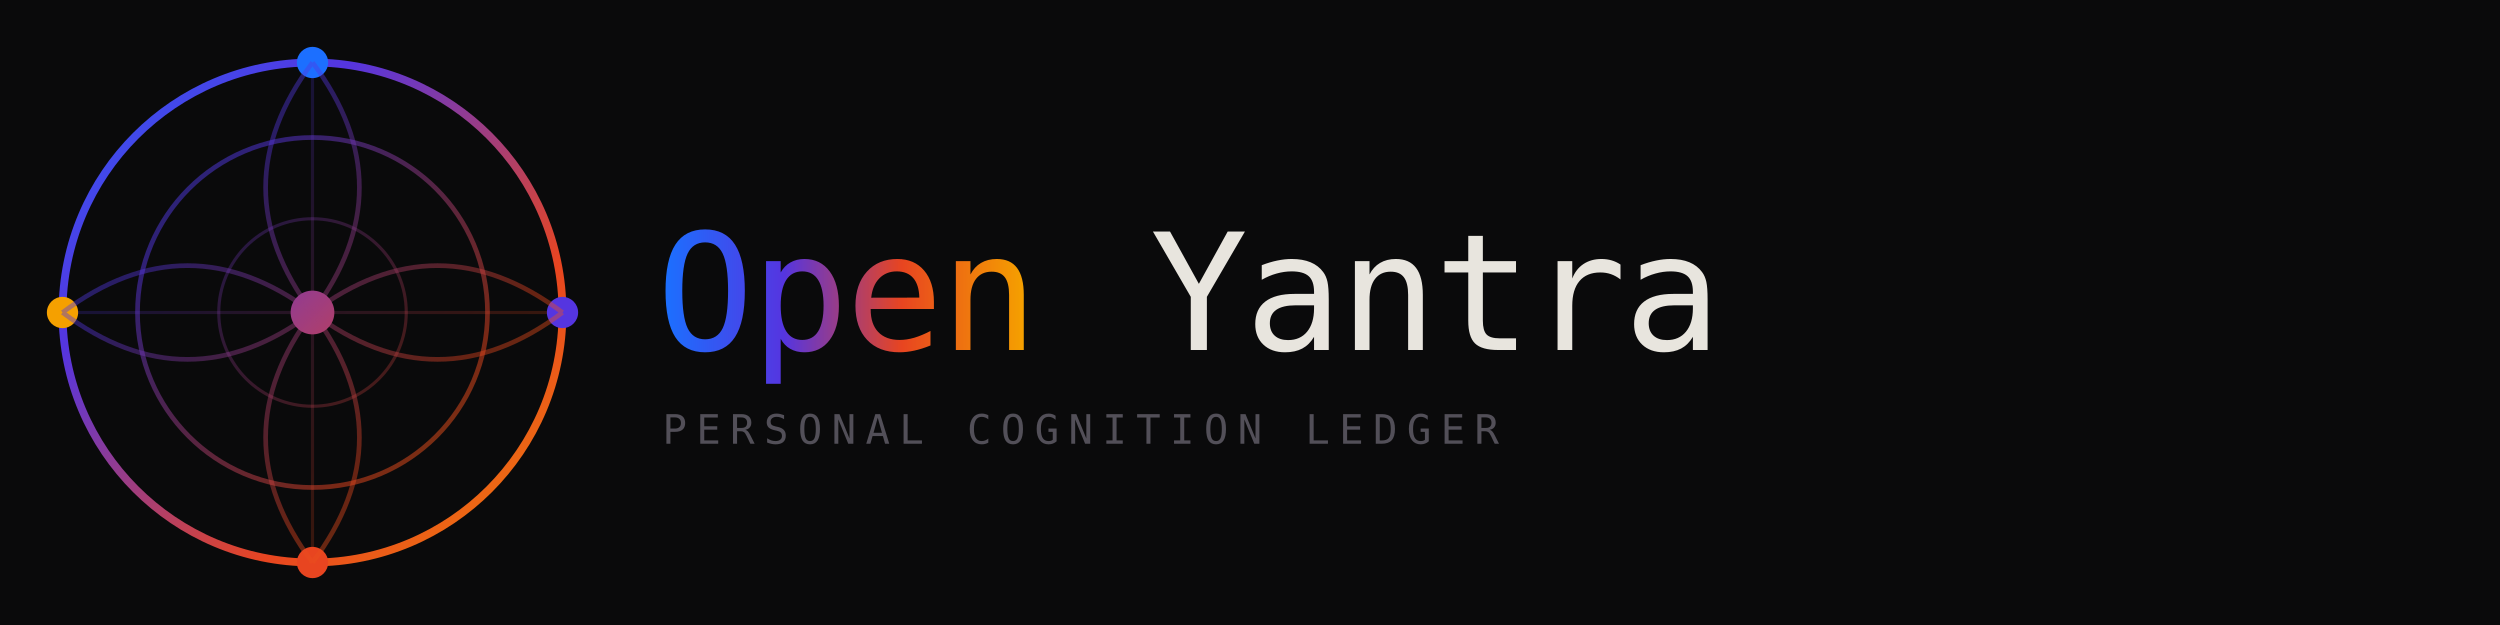
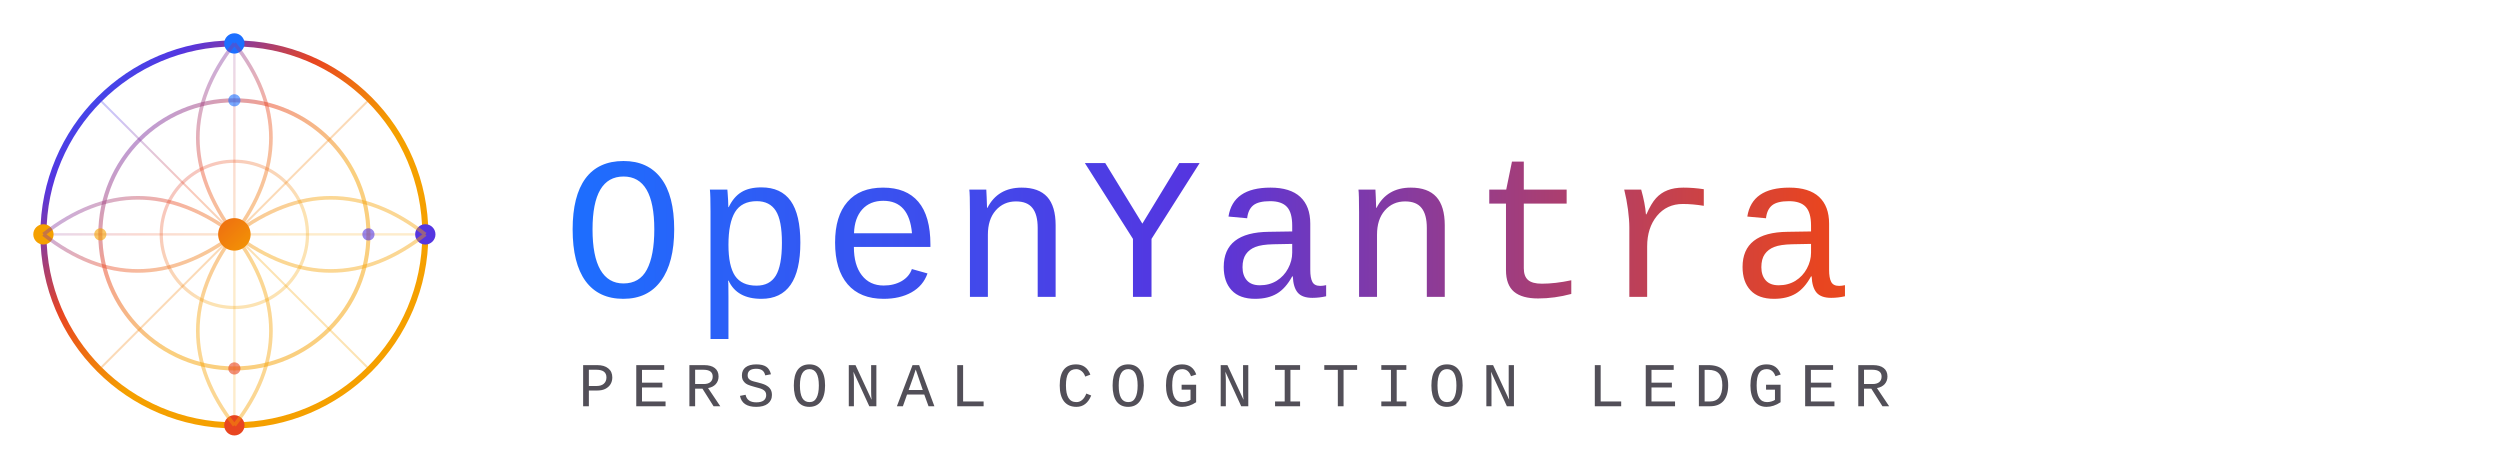
- <svg xmlns="http://www.w3.org/2000/svg" width="800" height="200" viewBox="0 0 800 200" fill="none">
+ <svg xmlns="http://www.w3.org/2000/svg" width="320" height="60" viewBox="0 0 320 60" fill="none" role="img" aria-label="OpenYantra horizontal wordmark">
  <defs>
-     <linearGradient id="g" x1="0" y1="0" x2="200" y2="200" gradientUnits="userSpaceOnUse">
+     <linearGradient id="lh-mark" x1="4" y1="4" x2="56" y2="56" gradientUnits="userSpaceOnUse">
      <stop offset="0%" stop-color="#1c6fff" />
      <stop offset="33%" stop-color="#5535e0" />
      <stop offset="66%" stop-color="#e84520" />
      <stop offset="100%" stop-color="#f5a000" />
    </linearGradient>
-     <linearGradient id="tg" x1="0" y1="0" x2="1" y2="0">
+     <linearGradient id="lh-text" x1="72" y1="0" x2="316" y2="0" gradientUnits="userSpaceOnUse">
      <stop offset="0%" stop-color="#1c6fff" />
      <stop offset="33%" stop-color="#5535e0" />
      <stop offset="66%" stop-color="#e84520" />
      <stop offset="100%" stop-color="#f5a000" />
    </linearGradient>
  </defs>
-   <rect width="800" height="200" fill="#0a0a0b" />
-   <circle cx="100" cy="100" r="80" stroke="url(#g)" stroke-width="2.5" fill="none" />
-   <circle cx="100" cy="100" r="56" stroke="url(#g)" stroke-width="1.5" fill="none" opacity="0.5" />
-   <circle cx="100" cy="100" r="30" stroke="url(#g)" stroke-width="1" fill="none" opacity="0.3" />
-   <circle cx="100" cy="100" r="7" fill="url(#g)" />
-   <line x1="100" y1="20" x2="100" y2="180" stroke="url(#g)" stroke-width="1" opacity="0.2" />
-   <line x1="20" y1="100" x2="180" y2="100" stroke="url(#g)" stroke-width="1" opacity="0.2" />
-   <circle cx="100" cy="20" r="5" fill="#1c6fff" />
-   <circle cx="180" cy="100" r="5" fill="#5535e0" />
-   <circle cx="100" cy="180" r="5" fill="#e84520" />
-   <circle cx="20" cy="100" r="5" fill="#f5a000" />
-   <path d="M100 20 Q130 60 100 100 Q70 60 100 20" stroke="url(#g)" stroke-width="1.5" fill="none" opacity="0.42" />
-   <path d="M180 100 Q140 130 100 100 Q140 70 180 100" stroke="url(#g)" stroke-width="1.5" fill="none" opacity="0.42" />
-   <path d="M100 180 Q70 140 100 100 Q130 140 100 180" stroke="url(#g)" stroke-width="1.5" fill="none" opacity="0.42" />
-   <path d="M20 100 Q60 70 100 100 Q60 130 20 100" stroke="url(#g)" stroke-width="1.5" fill="none" opacity="0.42" />
-   <text x="210" y="112" font-family="'IBM Plex Mono', monospace" font-size="52" font-weight="500" letter-spacing="-1" fill="url(#tg)">Open</text>
-   <text x="368" y="112" font-family="'IBM Plex Mono', monospace" font-size="52" font-weight="300" letter-spacing="-1" fill="#e8e5de">Yantra</text>
-   <text x="212" y="142" font-family="'IBM Plex Mono', monospace" font-size="13" letter-spacing="3" fill="#524f58">PERSONAL COGNITION LEDGER</text>
+   <g transform="translate(4,4) scale(0.52)">
+     <circle cx="50" cy="50" r="47" stroke="url(#lh-mark)" stroke-width="1.5" fill="none" />
+     <circle cx="50" cy="50" r="33" stroke="url(#lh-mark)" stroke-width="1" fill="none" opacity="0.5" />
+     <circle cx="50" cy="50" r="18" stroke="url(#lh-mark)" stroke-width="0.8" fill="none" opacity="0.3" />
+     <line x1="50" y1="3" x2="50" y2="97" stroke="url(#lh-mark)" stroke-width="0.6" opacity="0.2" />
+     <line x1="3" y1="50" x2="97" y2="50" stroke="url(#lh-mark)" stroke-width="0.6" opacity="0.2" />
+     <line x1="17" y1="17" x2="83" y2="83" stroke="url(#lh-mark)" stroke-width="0.5" opacity="0.12" />
+     <line x1="83" y1="17" x2="17" y2="83" stroke="url(#lh-mark)" stroke-width="0.5" opacity="0.12" />
+     <circle cx="50" cy="3" r="2.5" fill="#1c6fff" />
+     <circle cx="97" cy="50" r="2.5" fill="#5535e0" />
+     <circle cx="50" cy="97" r="2.5" fill="#e84520" />
+     <circle cx="3" cy="50" r="2.5" fill="#f5a000" />
+     <circle cx="50" cy="17" r="1.5" fill="#1c6fff" opacity="0.6" />
+     <circle cx="83" cy="50" r="1.5" fill="#5535e0" opacity="0.6" />
+     <circle cx="50" cy="83" r="1.5" fill="#e84520" opacity="0.6" />
+     <circle cx="17" cy="50" r="1.5" fill="#f5a000" opacity="0.6" />
+     <path d="M50 3 Q68 26 50 50 Q32 26 50 3" stroke="url(#lh-mark)" stroke-width="0.9" fill="none" opacity="0.42" />
+     <path d="M97 50 Q74 68 50 50 Q74 32 97 50" stroke="url(#lh-mark)" stroke-width="0.9" fill="none" opacity="0.42" />
+     <path d="M50 97 Q32 74 50 50 Q68 74 50 97" stroke="url(#lh-mark)" stroke-width="0.9" fill="none" opacity="0.42" />
+     <path d="M3 50 Q26 32 50 50 Q26 68 3 50" stroke="url(#lh-mark)" stroke-width="0.9" fill="none" opacity="0.42" />
+     <path d="M17 17 Q38 38 50 50 Q29 29 17 17" stroke="url(#lh-mark)" stroke-width="0.5" fill="none" opacity="0.2" />
+     <path d="M83 17 Q62 38 50 50 Q71 29 83 17" stroke="url(#lh-mark)" stroke-width="0.5" fill="none" opacity="0.2" />
+     <path d="M83 83 Q62 62 50 50 Q71 71 83 83" stroke="url(#lh-mark)" stroke-width="0.5" fill="none" opacity="0.2" />
+     <path d="M17 83 Q38 62 50 50 Q29 71 17 83" stroke="url(#lh-mark)" stroke-width="0.5" fill="none" opacity="0.2" />
+     <circle cx="50" cy="50" r="4" fill="url(#lh-mark)" />
+   </g>
+   <text x="72" y="38" font-family="'IBM Plex Mono','Courier New',monospace" font-size="26" font-weight="500" letter-spacing="1" fill="url(#lh-text)">OpenYantra</text>
+   <text x="74" y="52" font-family="'IBM Plex Mono','Courier New',monospace" font-size="8" font-weight="400" letter-spacing="2" fill="#524f58">PERSONAL COGNITION LEDGER</text>
</svg>
